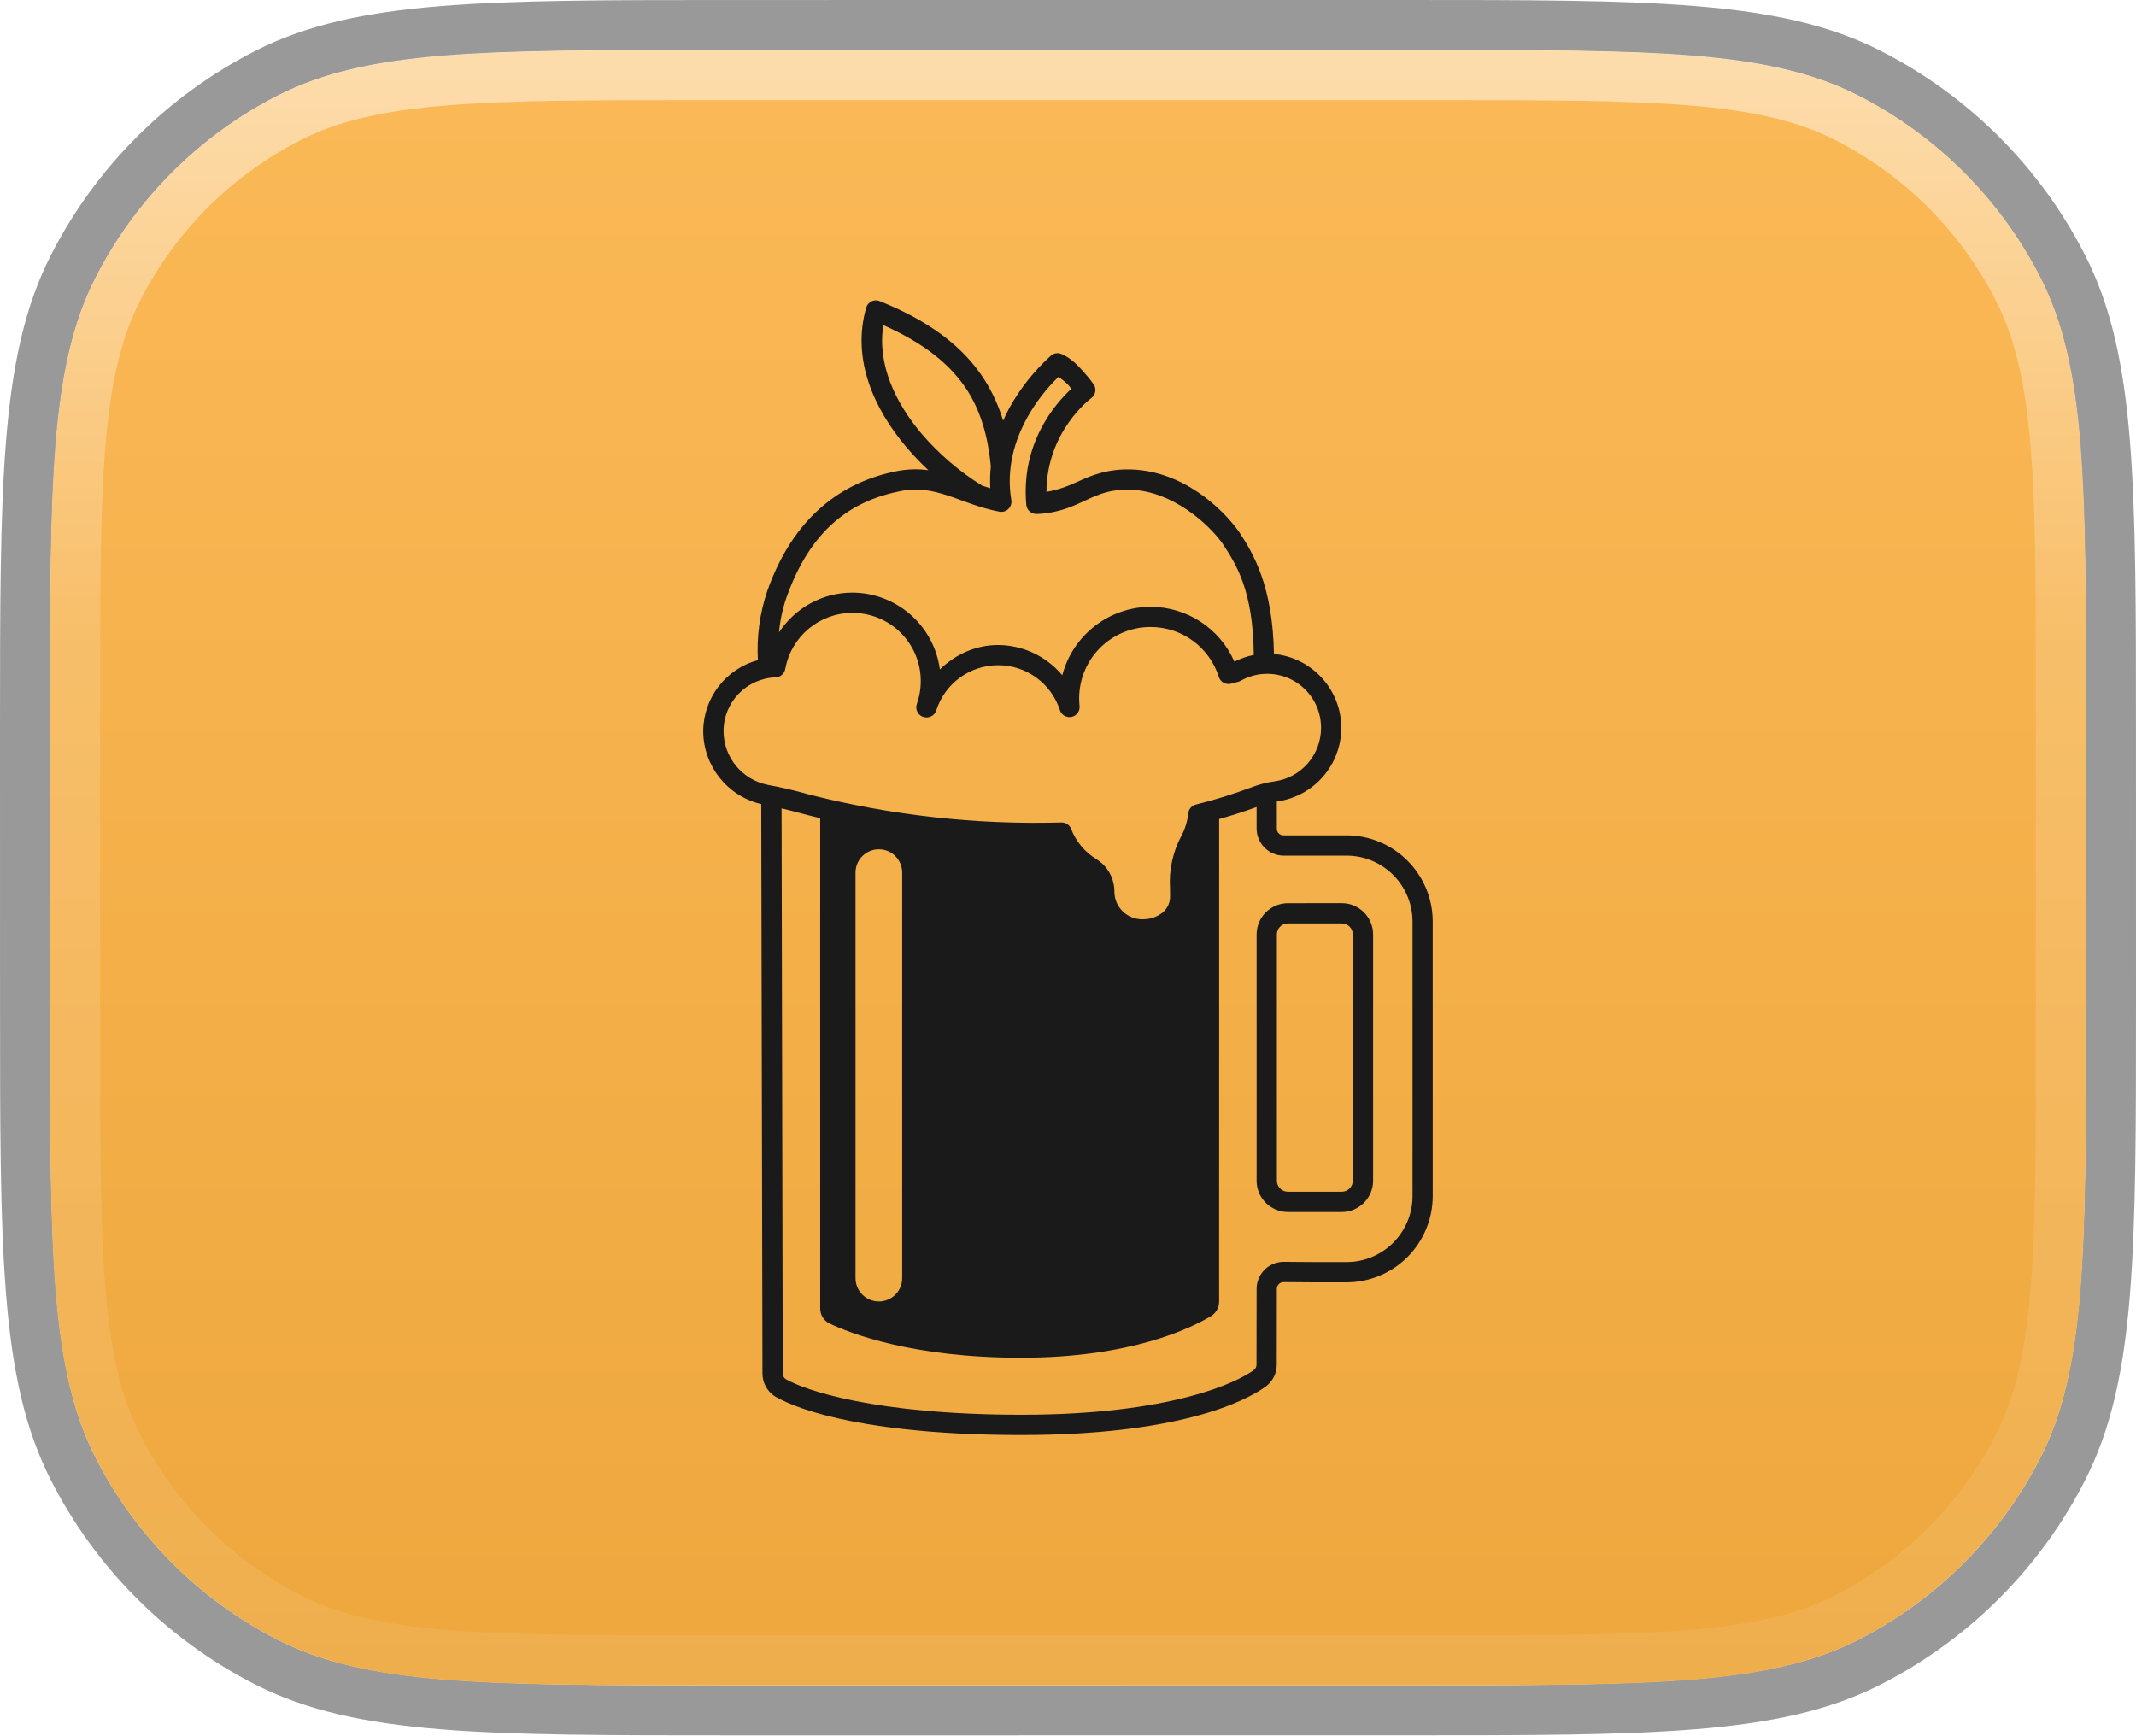
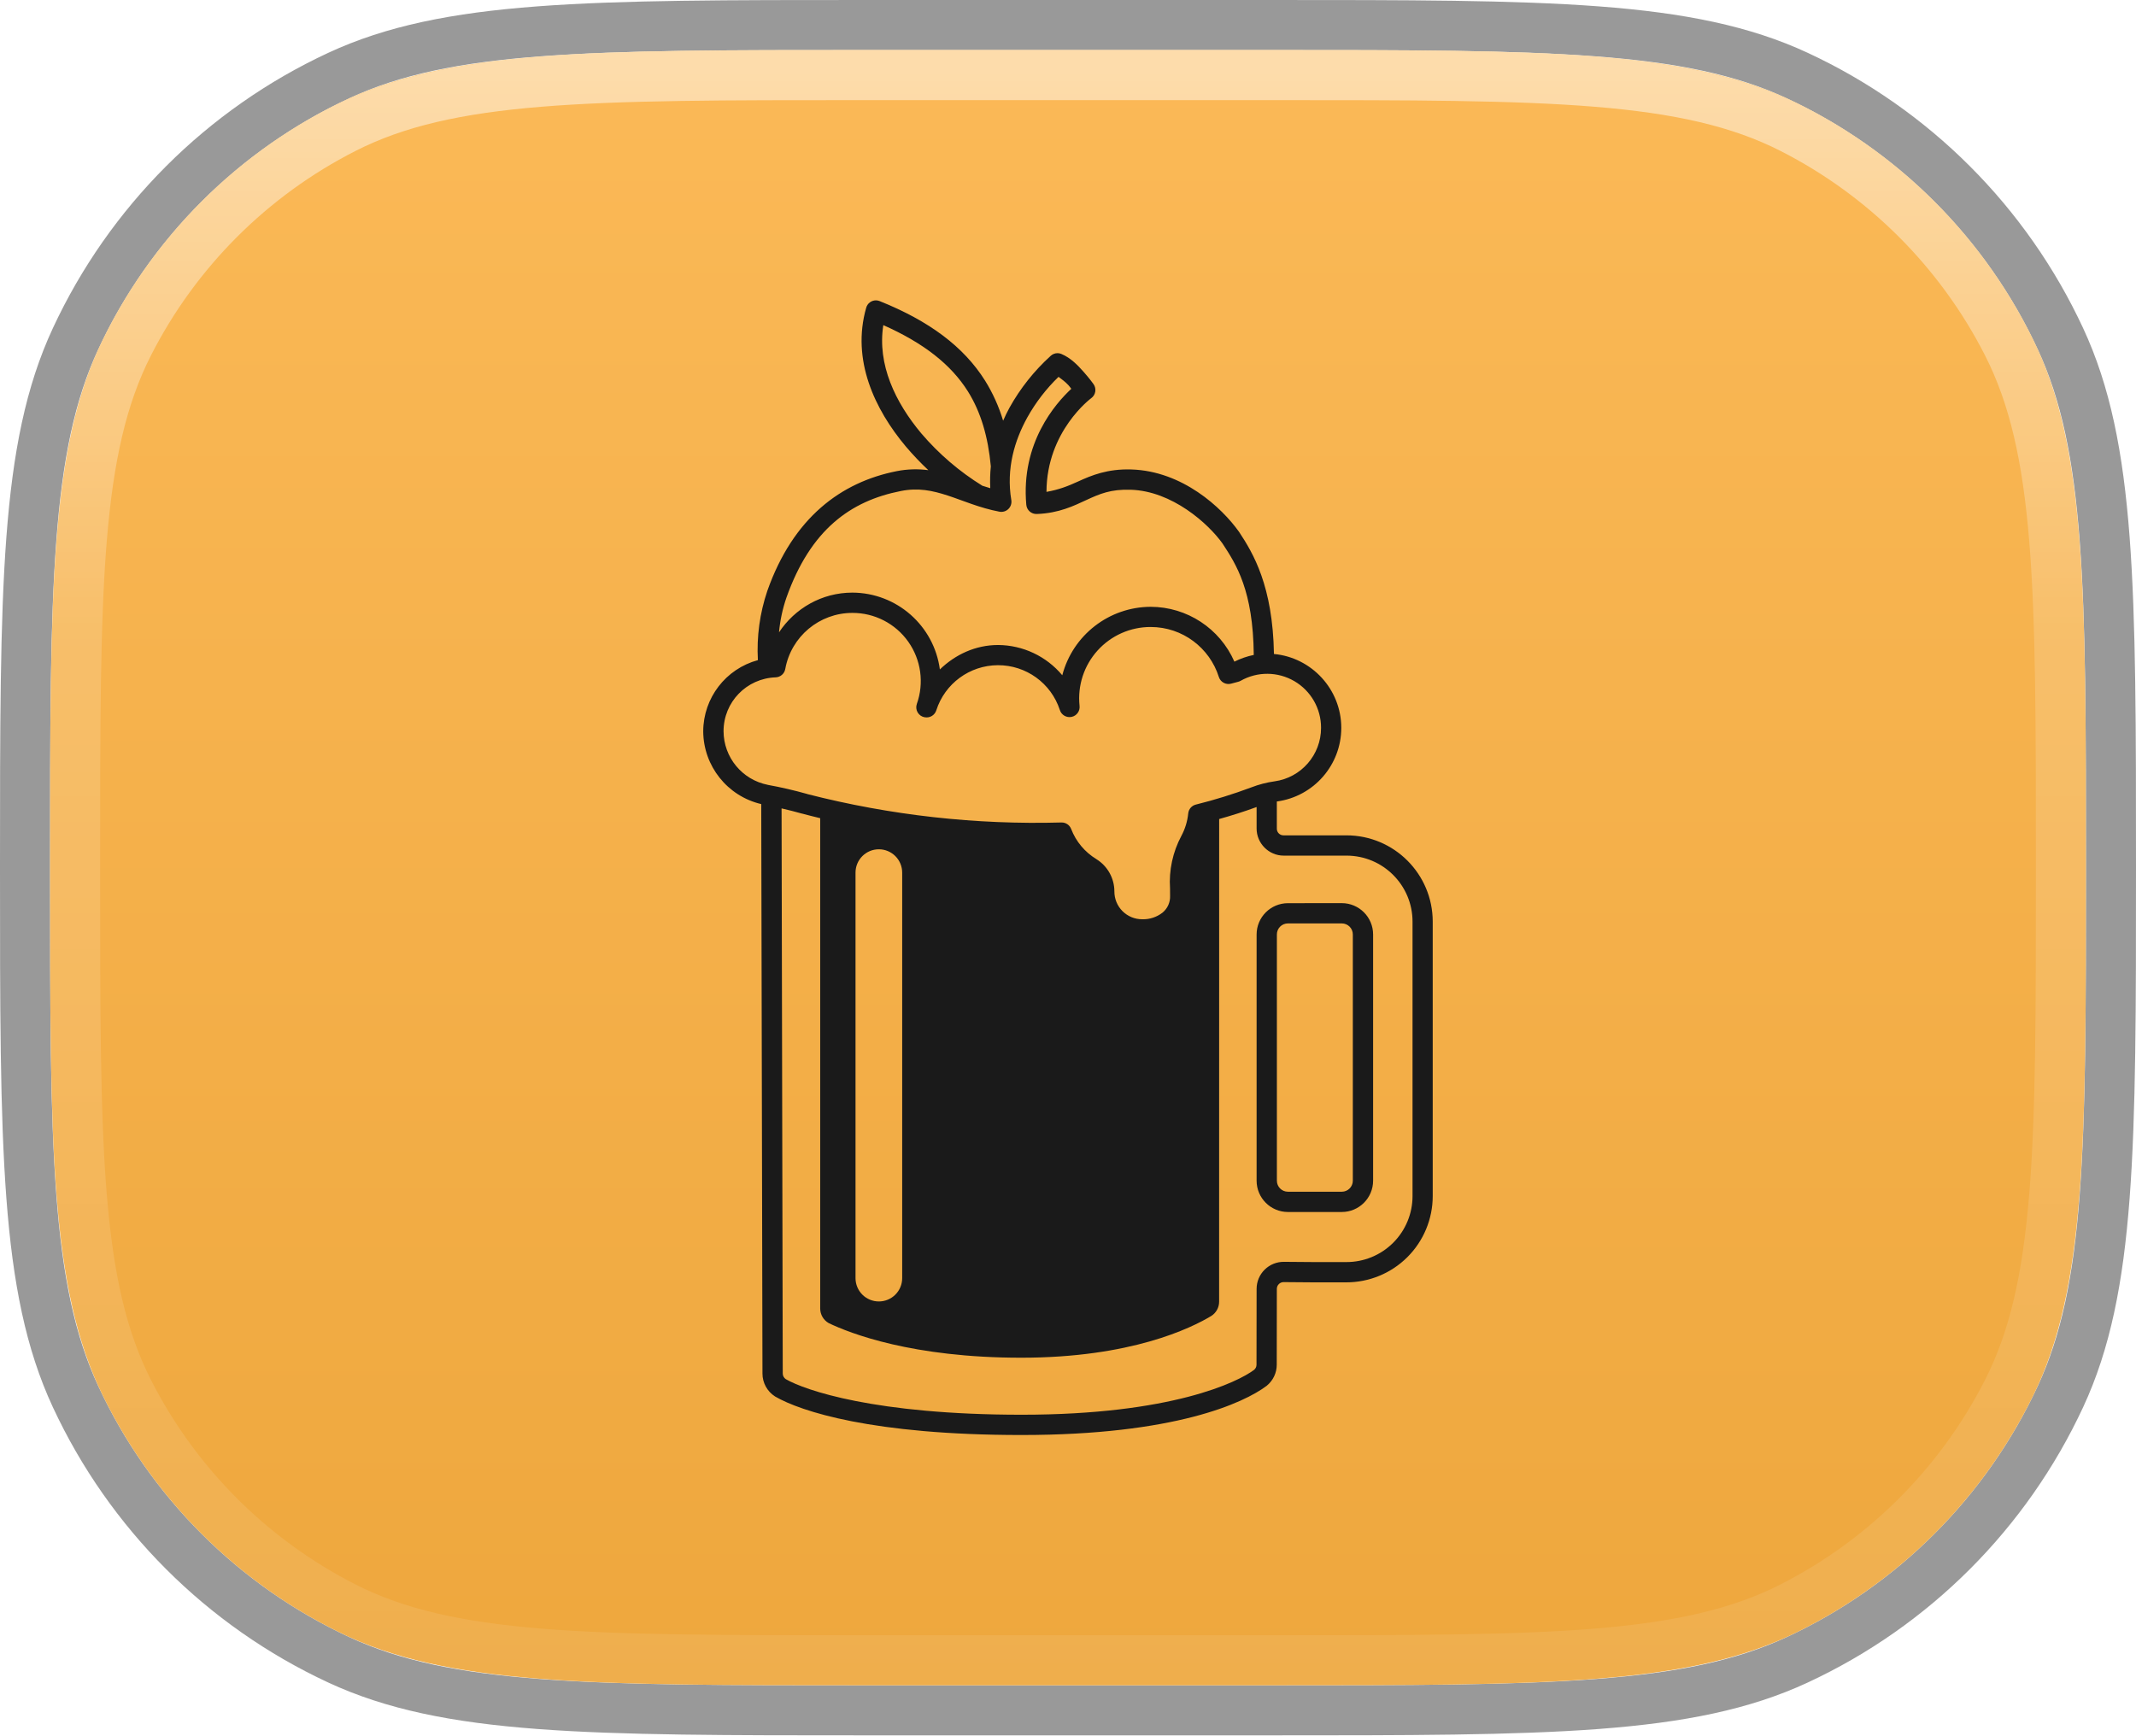
<svg xmlns="http://www.w3.org/2000/svg" viewBox="0 0 64 52" width="64" height="52">
  <defs>
    <linearGradient id="fill" x1="0" y1="0" x2="0" y2="1">
      <stop offset="0" stop-color="#fbb957" />
      <stop offset="1" stop-color="#eea73d" />
    </linearGradient>
    <linearGradient id="edge" x1="0" y1="0" x2="0" y2="1">
      <stop offset="0" stop-color="#ffffff" stop-opacity="0.5" />
      <stop offset="0.35" stop-color="#ffffff" stop-opacity="0.16" />
      <stop offset="1" stop-color="#ffffff" stop-opacity="0.08" />
    </linearGradient>
  </defs>
-   <path d="M 42.050 0.750 c 7.421 0 11.131 0 13.965 1.444 a 13.250 13.250 0 0 1 5.790 5.790 c 1.444 2.834 1.444 6.545 1.444 13.965 L 63.250 30.050 c 0 7.421 0 11.131 -1.444 13.965 a 13.250 13.250 0 0 1 -5.790 5.790 c -2.834 1.444 -6.545 1.444 -13.965 1.444 L 21.950 51.250 c -7.421 0 -11.131 0 -13.965 -1.444 a 13.250 13.250 0 0 1 -5.790 -5.790 c -1.444 -2.834 -1.444 -6.545 -1.444 -13.965 L 0.750 21.950 c 0 -7.421 0 -11.131 1.444 -13.965 a 13.250 13.250 0 0 1 5.790 -5.790 c 2.834 -1.444 6.545 -1.444 13.965 -1.444 Z" fill="none" stroke="#000000" stroke-opacity="0.4" stroke-width="1.5" />
-   <path d="M 42.500 1.500 c 7.001 0 10.501 0 13.175 1.362 a 12.500 12.500 0 0 1 5.463 5.463 c 1.362 2.674 1.362 6.174 1.362 13.175 L 62.500 30.500 c 0 7.001 0 10.501 -1.362 13.175 a 12.500 12.500 0 0 1 -5.463 5.463 c -2.674 1.362 -6.174 1.362 -13.175 1.362 L 21.500 50.500 c -7.001 0 -10.501 0 -13.175 -1.362 a 12.500 12.500 0 0 1 -5.463 -5.463 c -1.362 -2.674 -1.362 -6.174 -1.362 -13.175 L 1.500 21.500 c 0 -7.001 0 -10.501 1.362 -13.175 a 12.500 12.500 0 0 1 5.463 -5.463 c 2.674 -1.362 6.174 -1.362 13.175 -1.362 Z" fill="url(#fill)" />
-   <path d="M 42.950 2.250 c 6.581 0 9.871 0 12.384 1.281 a 11.750 11.750 0 0 1 5.135 5.135 c 1.281 2.513 1.281 5.804 1.281 12.384 L 61.750 30.950 c 0 6.581 0 9.871 -1.281 12.384 a 11.750 11.750 0 0 1 -5.135 5.135 c -2.513 1.281 -5.804 1.281 -12.384 1.281 L 21.050 49.750 c -6.581 0 -9.871 0 -12.384 -1.281 a 11.750 11.750 0 0 1 -5.135 -5.135 c -1.281 -2.513 -1.281 -5.804 -1.281 -12.384 L 2.250 21.050 c 0 -6.581 0 -9.871 1.281 -12.384 a 11.750 11.750 0 0 1 5.135 -5.135 c 2.513 -1.281 5.804 -1.281 12.384 -1.281 Z" fill="none" stroke="url(#edge)" stroke-width="1.5" />
+   <path d="M 38.000 0.750 c 8.394 0 12.591 0 15.848 1.513 a 16.250 16.250 0 0 1 7.889 7.889 c 1.513 3.257 1.513 7.454 1.513 15.848 L 63.250 26.000 c 0 8.394 0 12.591 -1.513 15.848 a 16.250 16.250 0 0 1 -7.889 7.889 c -3.257 1.513 -7.454 1.513 -15.848 1.513 L 26.000 51.250 c -8.394 0 -12.591 0 -15.848 -1.513 a 16.250 16.250 0 0 1 -7.889 -7.889 c -1.513 -3.257 -1.513 -7.454 -1.513 -15.848 L 0.750 26.000 c 0 -8.394 0 -12.591 1.513 -15.848 a 16.250 16.250 0 0 1 7.889 -7.889 c 3.257 -1.513 7.454 -1.513 15.848 -1.513 Z" fill="none" stroke="#000000" stroke-opacity="0.4" stroke-width="1.5" />
+   <path d="M 38.000 1.500 c 8.398 0 12.597 0 15.826 1.584 a 15.500 15.500 0 0 1 7.090 7.090 c 1.584 3.229 1.584 7.428 1.584 15.826 L 62.500 26.000 c 0 8.398 0 12.597 -1.584 15.826 a 15.500 15.500 0 0 1 -7.090 7.090 c -3.229 1.584 -7.428 1.584 -15.826 1.584 L 26.000 50.500 c -8.398 0 -12.597 0 -15.826 -1.584 a 15.500 15.500 0 0 1 -7.090 -7.090 c -1.584 -3.229 -1.584 -7.428 -1.584 -15.826 L 1.500 26.000 c 0 -8.398 0 -12.597 1.584 -15.826 a 15.500 15.500 0 0 1 7.090 -7.090 c 3.229 -1.584 7.428 -1.584 15.826 -1.584 Z" fill="url(#fill)" />
+   <path d="M 38.150 2.250 c 8.261 0 12.391 0 15.546 1.608 a 14.750 14.750 0 0 1 6.446 6.446 c 1.608 3.155 1.608 7.286 1.608 15.546 L 61.750 26.150 c 0 8.261 0 12.391 -1.608 15.546 a 14.750 14.750 0 0 1 -6.446 6.446 c -3.155 1.608 -7.286 1.608 -15.546 1.608 L 25.850 49.750 c -8.261 0 -12.391 0 -15.546 -1.608 a 14.750 14.750 0 0 1 -6.446 -6.446 c -1.608 -3.155 -1.608 -7.286 -1.608 -15.546 L 2.250 25.850 c 0 -8.261 0 -12.391 1.608 -15.546 a 14.750 14.750 0 0 1 6.446 -6.446 c 3.155 -1.608 7.286 -1.608 15.546 -1.608 Z" fill="none" stroke="url(#edge)" stroke-width="1.5" />
  <g fill="#1a1a1a" color="#1a1a1a">
    <svg x="15" y="9" width="34" height="34" viewBox="0 0 24 24">
      <path d="M7.938 0a.214.214 0 0 0-.206.156c-.316 1.104.179 2.15.838 2.935.153.181.313.347.476.501a2.039 2.039 0 0 0-.665.02c-1.184.233-2.193.985-2.74 2.532a3.893 3.893 0 0 0-.2 1.466 1.565 1.565 0 0 0-1.156 1.504 1.59 1.59 0 0 0 1.227 1.541l.026 12.046c0 .195.1.377.264.482a.214.214 0 0 0 .008.005c.537.31 2.047.812 5.21.812 3.238 0 4.7-.678 5.181-1.04a.214.214 0 0 0 .008-.007.571.571 0 0 0 .206-.439c.002-.344.002-1.136.002-1.604a.143.143 0 0 1 .147-.144c.397.006.869.006 1.318.005a1.826 1.826 0 0 0 1.832-1.825v-5.804a1.826 1.826 0 0 0-1.825-1.826H16.56a.14.14 0 0 1-.143-.144V10.6h.007v-.001a1.573 1.573 0 0 0 1.356-1.556c0-.816-.627-1.489-1.424-1.563-.025-1.438-.437-2.126-.736-2.58a.214.214 0 0 0-.005-.007c-.364-.51-1.193-1.282-2.275-1.316-.503-.016-.842.124-1.125.254-.217.1-.42.177-.67.22.002-1.286.945-1.981.945-1.981a.214.214 0 0 0 .05-.298s-.087-.122-.21-.26c-.121-.136-.269-.294-.47-.378a.214.214 0 0 0-.079-.017.214.214 0 0 0-.145.055 4.308 4.308 0 0 0-.875 1.101 3.42 3.42 0 0 0-.133.273 3.497 3.497 0 0 0-.381-.846C9.794.978 9.063.436 8.017.016A.214.214 0 0 0 7.939 0zm.156.524c.85.378 1.43.83 1.79 1.403.274.438.426.962.484 1.584a3.07 3.07 0 0 0-.012.462 6.897 6.897 0 0 1-.168-.052 5.487 5.487 0 0 1-1.29-1.106c-.551-.657-.935-1.46-.804-2.291zM11.8 1.618c.07.054.141.101.212.18.034.039.032.04.058.073-.332.308-1.07 1.144-.952 2.453a.214.214 0 0 0 .222.195c.469-.017.782-.172 1.056-.299.273-.126.508-.228.931-.214.875.027 1.639.715 1.939 1.134.295.449.65 1 .663 2.36a1.66 1.66 0 0 0-.41.142 1.938 1.938 0 0 0-1.77-1.16 1.94 1.94 0 0 0-1.87 1.448 1.783 1.783 0 0 0-1.356-.64c-.484 0-.91.205-1.233.517a1.873 1.873 0 0 0-1.85-1.625c-.649 0-1.218.335-1.552.84a3.1 3.1 0 0 1 .157-.735c.51-1.437 1.355-2.045 2.42-2.254.367-.073.664-.011.99.095.325.106.671.262 1.094.342a.214.214 0 0 0 .252-.245c-.112-.67.073-1.266.336-1.744a3.71 3.71 0 0 1 .663-.863zM7.44 6.611a1.442 1.442 0 0 1 1.363 1.925.214.214 0 0 0 .168.283h.005a.214.214 0 0 0 .238-.146 1.373 1.373 0 0 1 2.613-.01.214.214 0 0 0 .417-.09 1.509 1.509 0 0 1 1.504-1.664c.678 0 1.249.445 1.442 1.056a.214.214 0 0 0 .259.143l.15-.04a.214.214 0 0 0 .051-.02 1.139 1.139 0 0 1 1.702.995 1.14 1.14 0 0 1-.985 1.131.214.214 0 0 0-.001 0 2.215 2.215 0 0 0-.485.126 10.65 10.65 0 0 1-1.176.365.214.214 0 0 0-.162.186 1.276 1.276 0 0 1-.146.478 2.07 2.07 0 0 0-.239 1.111l.001.151a.438.438 0 0 1-.16.36.665.665 0 0 1-.43.14.586.586 0 0 1-.588-.59.803.803 0 0 0-.38-.681.214.214 0 0 0-.002-.002c-.24-.145-.43-.37-.532-.636a.214.214 0 0 0-.207-.138 19.469 19.469 0 0 1-5.37-.6l-.003-.002a9.007 9.007 0 0 0-.838-.194h.003a1.16 1.16 0 0 1-.937-1.134c0-.619.488-1.118 1.101-1.14a.214.214 0 0 0 .204-.176 1.443 1.443 0 0 1 1.42-1.187zm8.549 4.106v.455c0 .314.259.573.572.573h1.329a1.397 1.397 0 0 1 1.397 1.397v5.804a1.396 1.396 0 0 1-1.402 1.396.214.214 0 0 0-.002 0c-.448.002-.918 0-1.31-.005a.573.573 0 0 0-.584.573c0 .468 0 1.262-.002 1.603a.214.214 0 0 0 0 .001c0 .042-.019.08-.05.107-.346.26-1.75.95-4.915.95-3.107 0-4.587-.52-4.99-.752a.143.143 0 0 1-.065-.118l-.025-11.955c.145.033.288.07.431.11a.214.214 0 0 0 .003 0c.115.031.246.064.383.097v10.37c0 .129.069.247.18.31.453.217 1.767.732 4.071.732 2.32 0 3.595-.626 4.022-.884a.357.357 0 0 0 .164-.3l.001-10.21c.267-.075.531-.158.792-.254zm-7.99.894a.493.493 0 0 1 .494.493v8.578a.493.493 0 0 1-.493.493.493.493 0 0 1-.494-.493v-8.578A.493.493 0 0 1 8 11.611zm8.652 1.14a.663.663 0 0 0-.662.662v5.208a.663.663 0 0 0 .662.662h1.14a.663.663 0 0 0 .662-.662v-5.209a.663.663 0 0 0-.662-.662zm0 .428h1.14a.233.233 0 0 1 .233.233v5.21a.233.233 0 0 1-.233.232h-1.14a.233.233 0 0 1-.233-.233v-5.209a.233.233 0 0 1 .233-.233z" />
    </svg>
  </g>
</svg>
